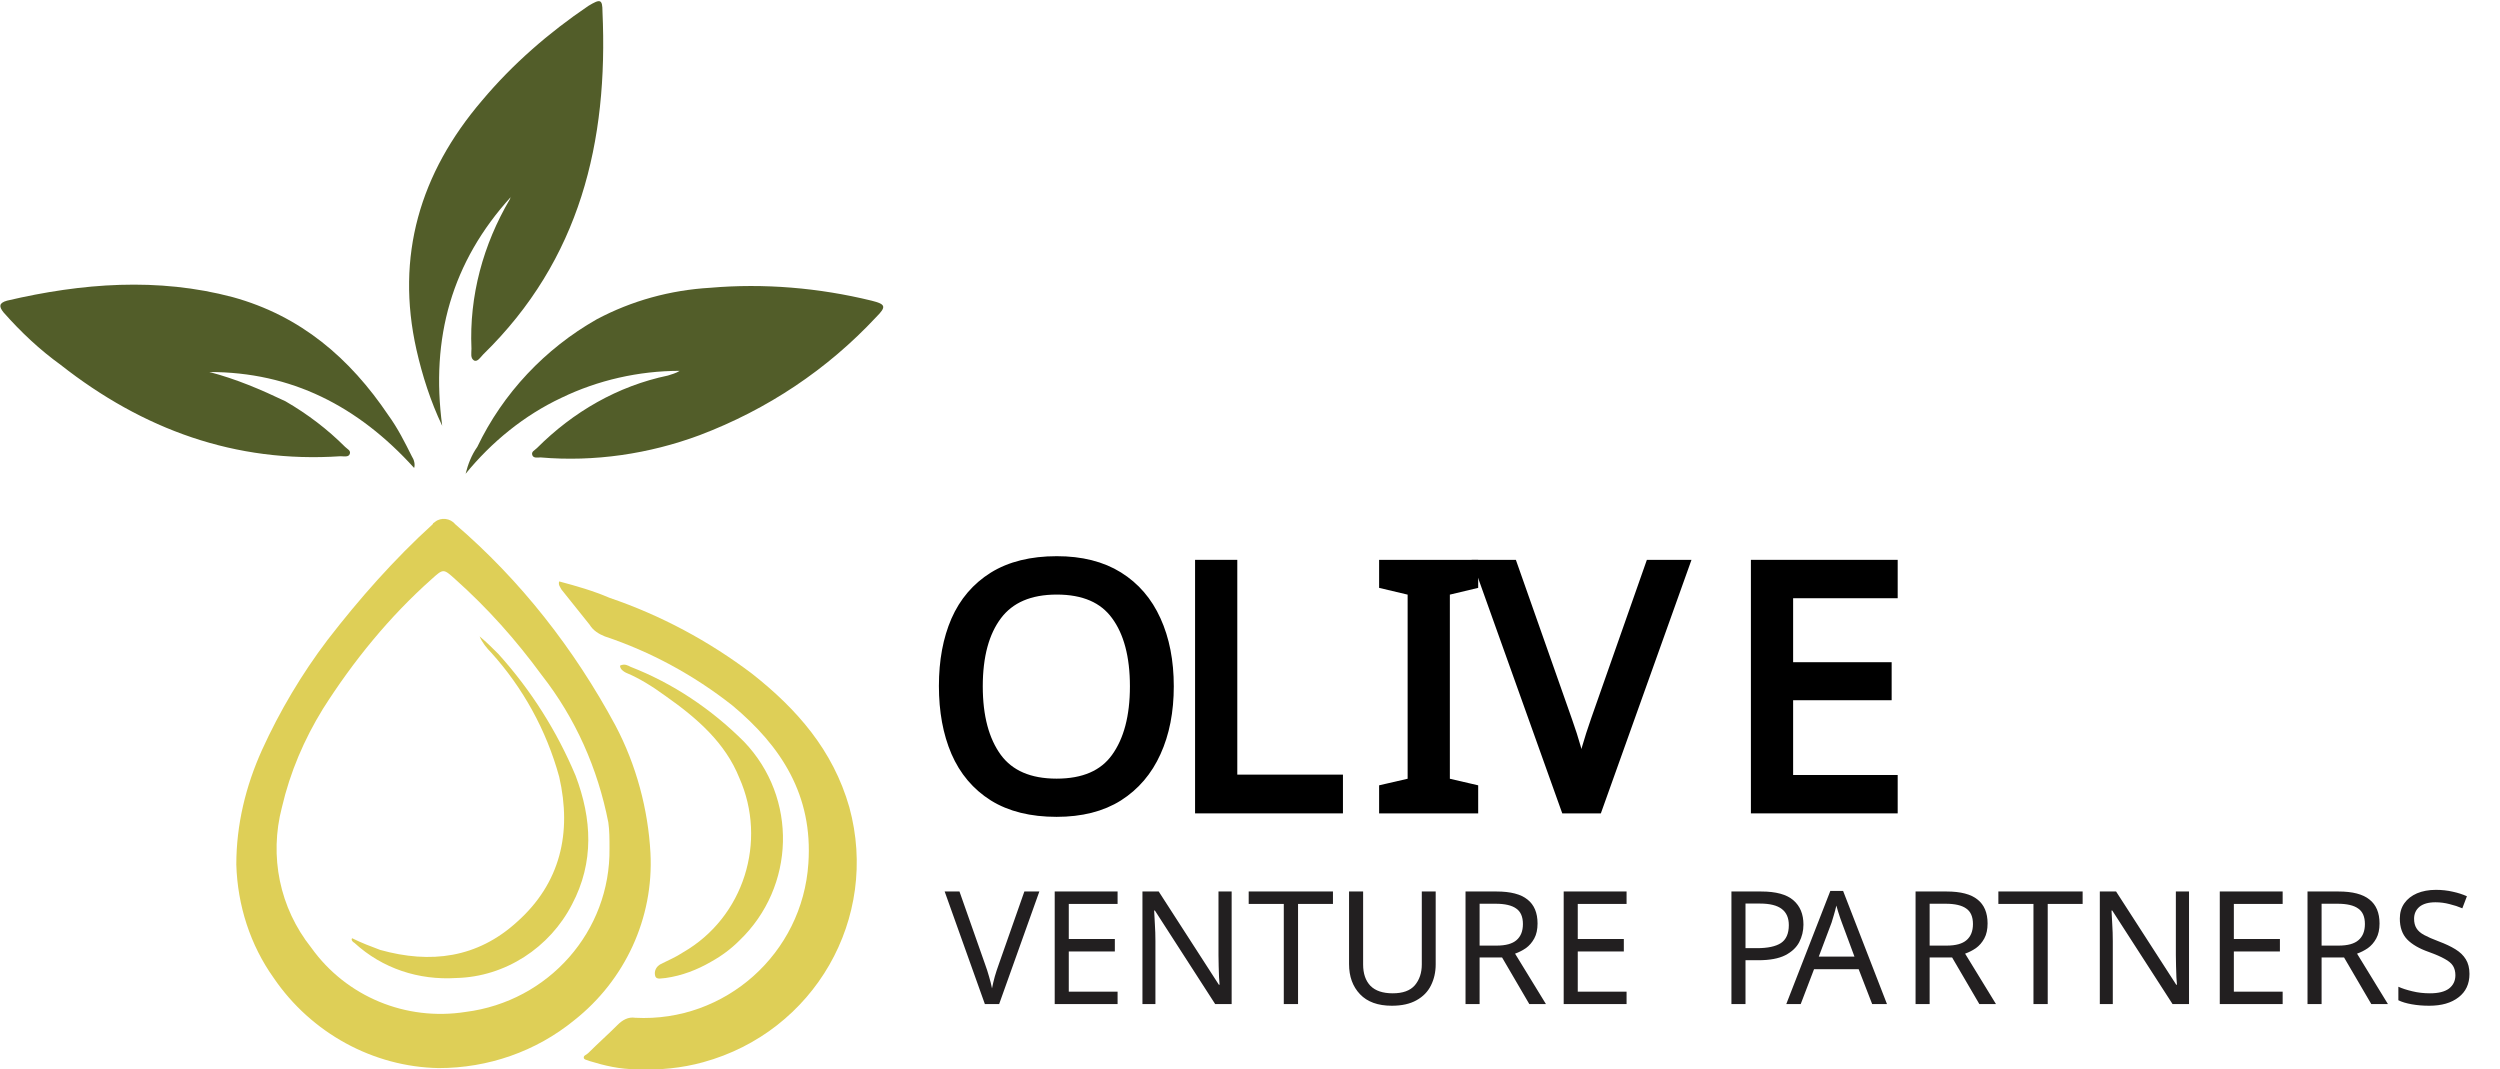
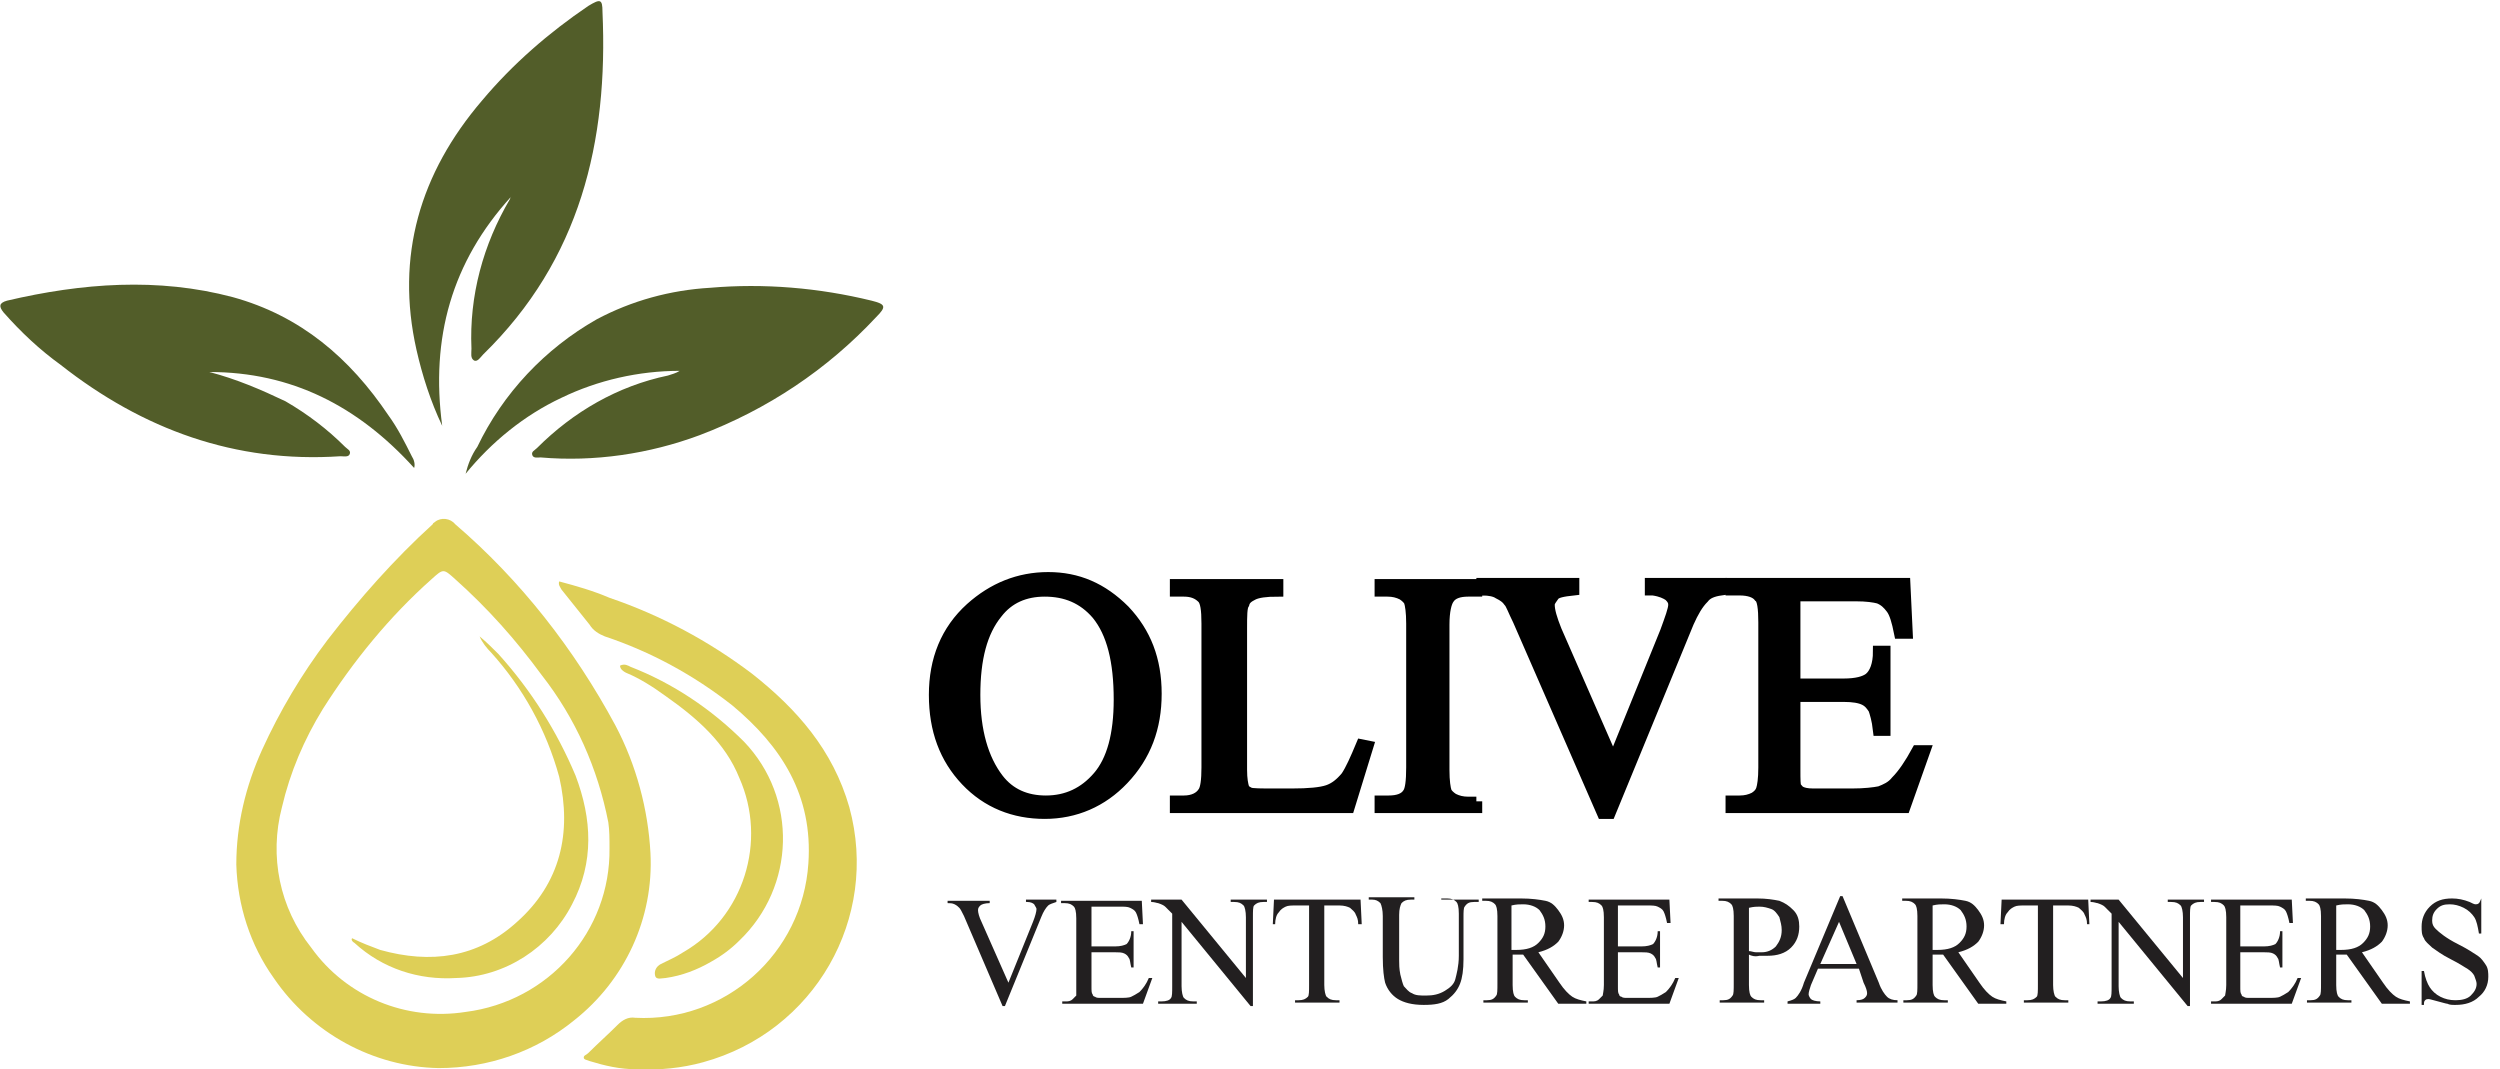
<svg xmlns="http://www.w3.org/2000/svg" version="1.1" id="Layer_1" x="0px" y="0px" viewBox="0 0 213.7 91.3" style="enable-background:new 0 0 213.7 91.3;" xml:space="preserve">
  <style type="text/css">
	.st0{fill:#525D29;}
	.st1{fill:#DECF57;}
- 	.st2{stroke:#000000;stroke-miterlimit:10;}
- 	.st3{font-family:'TimesNewRomanPSMT';}
- 	.st4{font-size:28.949px;}
- 	.st5{fill:#221F20;}
- 	.st6{font-size:13.49px;}
- 	.st7{letter-spacing:-1;}
+ 	.st2{enable-background:new    ;}
+ 	.st3{fill:none;stroke:#000000;stroke-miterlimit:10;}
+ 	.st4{fill:#221F20;}
</style>
  <g id="Layer_2_1_">
    <g id="Layer_1-2">
      <path class="st0" d="M58.1,31.7c-3.5,0-7,0.8-10.1,2.3c-3.2,1.5-6,3.8-8.2,6.5c0.2-0.8,0.5-1.6,1-2.3c2.2-4.6,5.8-8.4,10.2-10.9    c3-1.6,6.3-2.5,9.7-2.7c4.6-0.4,9.3,0,13.8,1.1c1.2,0.3,1.3,0.5,0.4,1.4c-4.2,4.5-9.3,7.9-15.1,10.1c-4.3,1.6-9,2.3-13.6,1.9    c-0.2,0-0.6,0.1-0.7-0.2s0.2-0.4,0.4-0.6c3.1-3.1,6.9-5.3,11.2-6.2C57.4,32,57.8,31.9,58.1,31.7L58.1,31.7z" />
      <path class="st0" d="M43.7,16.8c-5.1,5.6-6.9,12.1-5.9,19.6c-1-2.1-1.7-4.3-2.2-6.5c-1.8-8,0.3-15.1,5.6-21.3    c2.6-3.1,5.7-5.8,9.1-8.1c1-0.6,1.2-0.6,1.2,0.5c0.5,11.1-1.9,21.2-10.2,29.3c-0.2,0.2-0.5,0.7-0.8,0.5s-0.2-0.6-0.2-1    c-0.2-4.5,1-8.9,3.3-12.8C43.6,17,43.6,16.9,43.7,16.8L43.7,16.8z" />
-       <path class="st0" d="M35.4,40c-4.8-5.3-10.5-8.2-17.5-8.2c2.3,0.6,4.4,1.5,6.5,2.5c1.9,1.1,3.6,2.4,5.1,3.9    c0.2,0.2,0.5,0.3,0.4,0.6s-0.5,0.2-0.8,0.2c-9,0.6-16.9-2.3-23.9-7.8c-1.8-1.3-3.4-2.8-4.9-4.5c-0.4-0.5-0.4-0.8,0.3-1    c6.4-1.5,12.9-2,19.3-0.3c5.8,1.6,10,5.2,13.3,10.1c0.8,1.1,1.4,2.3,2,3.5C35.4,39.3,35.5,39.7,35.4,40L35.4,40z" />
+       <path class="st0" d="M35.4,40c-4.8-5.3-10.5-8.2-17.5-8.2c2.3,0.6,4.4,1.5,6.5,2.5c1.9,1.1,3.6,2.4,5.1,3.9    c0.2,0.2,0.5,0.3,0.4,0.6S29.4,39,29.1,39c-9,0.6-16.9-2.3-23.9-7.8c-1.8-1.3-3.4-2.8-4.9-4.5c-0.4-0.5-0.4-0.8,0.3-1    c6.4-1.5,12.9-2,19.3-0.3c5.8,1.6,10,5.2,13.3,10.1c0.8,1.1,1.4,2.3,2,3.5C35.4,39.3,35.5,39.7,35.4,40L35.4,40z" />
      <path class="st1" d="M47.8,49.7c1.5,0.4,2.9,0.8,4.3,1.4c4.4,1.5,8.5,3.7,12.2,6.5c3.8,3,6.9,6.5,8.3,11.4    c2.6,9.5-3,19.2-12.5,21.8c-1.8,0.5-3.8,0.7-5.7,0.6c-1.4,0-2.7-0.3-4-0.7c-0.2-0.1-0.5-0.1-0.5-0.3s0.2-0.2,0.4-0.4    c0.8-0.8,1.7-1.6,2.5-2.4c0.4-0.4,0.9-0.7,1.5-0.6c7.7,0.4,14.3-5.5,14.8-13.2c0.4-5.8-2.3-10-6.5-13.5c-3.3-2.6-7-4.6-10.9-5.9    c-0.5-0.2-1-0.5-1.3-1c-0.8-1-1.6-2-2.4-3C47.9,50.2,47.7,50,47.8,49.7z" />
      <path class="st1" d="M53,56.9c0.4-0.2,0.7,0,0.9,0.1c3.6,1.4,6.9,3.6,9.7,6.4c4.6,4.8,4.4,12.4-0.4,17c-0.7,0.7-1.5,1.3-2.4,1.8    c-1.2,0.7-2.5,1.2-3.9,1.4c-0.3,0-0.8,0.2-0.9-0.2c-0.1-0.4,0.1-0.8,0.5-1c0.6-0.3,1.3-0.6,1.9-1c5.2-3,7.2-9.5,4.8-14.9    c-1.2-3-3.6-5.1-6.3-7c-1.1-0.8-2.2-1.5-3.4-2C53.3,57.4,53,57.2,53,56.9L53,56.9z" />
      <path class="st1" d="M52.6,62c-3.5-6.5-8.1-12.4-13.7-17.2c-0.4-0.5-1.2-0.6-1.7-0.2c-0.1,0.1-0.2,0.1-0.2,0.2    c-3.3,3-6.3,6.4-9,9.9c-2.2,2.9-4.1,6.1-5.6,9.4c-1.4,3.1-2.2,6.4-2.2,9.8c0.1,3.5,1.2,6.9,3.2,9.7c3.2,4.7,8.5,7.6,14.1,7.7    c4.2,0,8.3-1.4,11.6-4.1c4.3-3.4,6.8-8.7,6.5-14.3C55.4,69.2,54.4,65.4,52.6,62z M39.8,86.5c-5.1,0.8-10.2-1.3-13.2-5.5    c-2.7-3.4-3.6-7.8-2.5-12c0.7-3,1.9-5.8,3.5-8.4c2.6-4.1,5.7-7.9,9.3-11.1c1-0.9,1-0.9,2,0c2.8,2.5,5.2,5.2,7.4,8.2    c2.9,3.7,4.8,8,5.7,12.6c0.1,0.7,0.1,1.4,0.1,2.2C52.2,79.6,46.9,85.6,39.8,86.5z" />
      <path class="st1" d="M30.1,80.2c0.8,0.4,1.6,0.7,2.4,1c4.3,1.2,8.3,0.7,11.7-2.4c3.7-3.3,4.7-7.6,3.6-12.4    c-1.1-4-3.1-7.6-5.8-10.6c-0.4-0.4-0.8-0.9-1-1.4c0.6,0.5,1.1,1,1.6,1.5c2.8,3.1,5,6.6,6.6,10.4c1.4,3.7,1.6,7.4-0.3,11    C47,81,43.2,83.5,39,83.6c-3.2,0.2-6.3-0.8-8.7-3C30.1,80.5,30,80.3,30.1,80.2L30.1,80.2z" />
      <g>
-         <text transform="matrix(1 0 0 1 78.9918 69.0273)" class="st2 st3 st4">O</text>
-         <text transform="matrix(1 0 0 1 99.8419 69.0273)" class="st2 st3 st4">L</text>
-         <text transform="matrix(1 0 0 1 117.2306 69.0273)" class="st2 st3 st4">I</text>
-         <text transform="matrix(1 0 0 1 126.504 69.0273)" class="st2 st3 st4">V</text>
-         <text transform="matrix(1 0 0 1 147.3546 69.0273)" class="st2 st3 st4">E</text>
+         <g>
+           <g class="st2">
+             <path d="M89.6,49.4c2.5,0,4.6,0.9,6.5,2.8c1.8,1.9,2.7,4.2,2.7,7.1c0,2.9-0.9,5.3-2.8,7.3c-1.8,1.9-4.1,2.9-6.7,2.9       c-2.6,0-4.9-0.9-6.7-2.8c-1.8-1.9-2.7-4.3-2.7-7.3c0-3,1-5.5,3.1-7.4C84.9,50.3,87.1,49.4,89.6,49.4z M89.3,50.5       c-1.7,0-3.1,0.6-4.1,1.9c-1.3,1.6-1.9,3.9-1.9,7c0,3.1,0.7,5.5,2,7.2c1,1.3,2.4,1.9,4.1,1.9c1.8,0,3.3-0.7,4.5-2.1       c1.2-1.4,1.8-3.6,1.8-6.6c0-3.3-0.6-5.7-1.9-7.3C92.6,51.1,91.1,50.5,89.3,50.5z" />
+           </g>
+           <g class="st2">
+             <path class="st3" d="M89.6,49.4c2.5,0,4.6,0.9,6.5,2.8c1.8,1.9,2.7,4.2,2.7,7.1c0,2.9-0.9,5.3-2.8,7.3       c-1.8,1.9-4.1,2.9-6.7,2.9c-2.6,0-4.9-0.9-6.7-2.8c-1.8-1.9-2.7-4.3-2.7-7.3c0-3,1-5.5,3.1-7.4C84.9,50.3,87.1,49.4,89.6,49.4z        M89.3,50.5c-1.7,0-3.1,0.6-4.1,1.9c-1.3,1.6-1.9,3.9-1.9,7c0,3.1,0.7,5.5,2,7.2c1,1.3,2.4,1.9,4.1,1.9c1.8,0,3.3-0.7,4.5-2.1       c1.2-1.4,1.8-3.6,1.8-6.6c0-3.3-0.6-5.7-1.9-7.3C92.6,51.1,91.1,50.5,89.3,50.5z" />
+           </g>
+           <g class="st2">
+             <path d="M116.4,63.7l0.5,0.1l-1.6,5.2h-14.8v-0.5h0.7c0.8,0,1.4-0.3,1.7-0.8c0.2-0.3,0.3-1,0.3-2.1V53.3c0-1.2-0.1-1.9-0.4-2.2       c-0.4-0.4-0.9-0.6-1.6-0.6h-0.7v-0.5h8.7v0.5c-1,0-1.7,0.1-2.1,0.3c-0.4,0.2-0.7,0.4-0.8,0.8c-0.2,0.3-0.2,1-0.2,2.2v12       c0,0.8,0.1,1.3,0.2,1.6c0.1,0.2,0.3,0.3,0.5,0.4c0.2,0.1,1,0.1,2.2,0.1h1.4c1.5,0,2.5-0.1,3.1-0.3s1.1-0.6,1.6-1.2       C115.5,65.8,115.9,64.9,116.4,63.7z" />
+           </g>
+           <g class="st2">
+             <path class="st3" d="M116.4,63.7l0.5,0.1l-1.6,5.2h-14.8v-0.5h0.7c0.8,0,1.4-0.3,1.7-0.8c0.2-0.3,0.3-1,0.3-2.1V53.3       c0-1.2-0.1-1.9-0.4-2.2c-0.4-0.4-0.9-0.6-1.6-0.6h-0.7v-0.5h8.7v0.5c-1,0-1.7,0.1-2.1,0.3c-0.4,0.2-0.7,0.4-0.8,0.8       c-0.2,0.3-0.2,1-0.2,2.2v12c0,0.8,0.1,1.3,0.2,1.6c0.1,0.2,0.3,0.3,0.5,0.4c0.2,0.1,1,0.1,2.2,0.1h1.4c1.5,0,2.5-0.1,3.1-0.3       s1.1-0.6,1.6-1.2C115.5,65.8,115.9,64.9,116.4,63.7z" />
+           </g>
+           <g class="st2">
+             <path d="M126.2,68.5V69H118v-0.5h0.7c0.8,0,1.4-0.2,1.7-0.7c0.2-0.3,0.3-1,0.3-2.2V53.3c0-1-0.1-1.6-0.2-1.9       c-0.1-0.2-0.3-0.4-0.6-0.6c-0.4-0.2-0.8-0.3-1.3-0.3H118v-0.5h8.2v0.5h-0.7c-0.8,0-1.4,0.2-1.7,0.7c-0.2,0.3-0.4,1-0.4,2.2       v12.4c0,1,0.1,1.6,0.2,1.9c0.1,0.2,0.3,0.4,0.6,0.6c0.4,0.2,0.8,0.3,1.3,0.3H126.2z" />
+           </g>
+           <g class="st2">
+             <path class="st3" d="M126.2,68.5V69H118v-0.5h0.7c0.8,0,1.4-0.2,1.7-0.7c0.2-0.3,0.3-1,0.3-2.2V53.3c0-1-0.1-1.6-0.2-1.9       c-0.1-0.2-0.3-0.4-0.6-0.6c-0.4-0.2-0.8-0.3-1.3-0.3H118v-0.5h8.2v0.5h-0.7c-0.8,0-1.4,0.2-1.7,0.7c-0.2,0.3-0.4,1-0.4,2.2       v12.4c0,1,0.1,1.6,0.2,1.9c0.1,0.2,0.3,0.4,0.6,0.6c0.4,0.2,0.8,0.3,1.3,0.3H126.2z" />
+           </g>
+           <g class="st2">
+             <path d="M147.1,49.9v0.5c-0.7,0.1-1.2,0.3-1.5,0.7c-0.5,0.5-0.9,1.2-1.3,2.1l-6.7,16.3H137l-7.2-16.5c-0.4-0.8-0.6-1.4-0.8-1.6       c-0.2-0.3-0.5-0.5-0.9-0.7c-0.3-0.2-0.8-0.3-1.4-0.3v-0.5h7.8v0.5c-0.9,0.1-1.5,0.2-1.7,0.5s-0.4,0.5-0.4,0.8       c0,0.5,0.2,1.2,0.6,2.2l4.9,11.2l4.5-11.1c0.4-1.1,0.7-1.9,0.7-2.3c0-0.3-0.1-0.5-0.4-0.8c-0.3-0.2-0.7-0.4-1.4-0.5       c0,0-0.1,0-0.2,0v-0.5H147.1z" />
+           </g>
+           <g class="st2">
+             <path class="st3" d="M147.1,49.9v0.5c-0.7,0.1-1.2,0.3-1.5,0.7c-0.5,0.5-0.9,1.2-1.3,2.1l-6.7,16.3H137l-7.2-16.5       c-0.4-0.8-0.6-1.4-0.8-1.6c-0.2-0.3-0.5-0.5-0.9-0.7c-0.3-0.2-0.8-0.3-1.4-0.3v-0.5h7.8v0.5c-0.9,0.1-1.5,0.2-1.7,0.5       s-0.4,0.5-0.4,0.8c0,0.5,0.2,1.2,0.6,2.2l4.9,11.2l4.5-11.1c0.4-1.1,0.7-1.9,0.7-2.3c0-0.3-0.1-0.5-0.4-0.8       c-0.3-0.2-0.7-0.4-1.4-0.5c0,0-0.1,0-0.2,0v-0.5H147.1z" />
+           </g>
+           <g class="st2">
+             <path d="M153.4,50.9v7.6h4.2c1.1,0,1.8-0.2,2.2-0.5c0.5-0.4,0.8-1.2,0.8-2.3h0.5v6.7h-0.5c-0.1-0.9-0.3-1.5-0.4-1.8       c-0.2-0.3-0.4-0.6-0.8-0.8c-0.4-0.2-1-0.3-1.8-0.3h-4.2v6.3c0,0.8,0,1.4,0.1,1.5s0.2,0.3,0.4,0.4c0.2,0.1,0.5,0.2,1.1,0.2h3.3       c1.1,0,1.9-0.1,2.4-0.2c0.5-0.2,1-0.4,1.4-0.9c0.6-0.6,1.2-1.5,1.8-2.6h0.6l-1.7,4.8h-14.8v-0.5h0.7c0.5,0,0.9-0.1,1.3-0.3       c0.3-0.2,0.5-0.4,0.6-0.7s0.2-0.9,0.2-1.9V53.2c0-1.2-0.1-2-0.4-2.2c-0.3-0.4-0.9-0.6-1.7-0.6h-0.7v-0.5h14.8l0.2,4.2h-0.6       c-0.2-1-0.4-1.7-0.7-2.1s-0.6-0.7-1.1-0.9c-0.4-0.1-1-0.2-2-0.2H153.4z" />
+           </g>
+           <g class="st2">
+             <path class="st3" d="M153.4,50.9v7.6h4.2c1.1,0,1.8-0.2,2.2-0.5c0.5-0.4,0.8-1.2,0.8-2.3h0.5v6.7h-0.5       c-0.1-0.9-0.3-1.5-0.4-1.8c-0.2-0.3-0.4-0.6-0.8-0.8c-0.4-0.2-1-0.3-1.8-0.3h-4.2v6.3c0,0.8,0,1.4,0.1,1.5s0.2,0.3,0.4,0.4       c0.2,0.1,0.5,0.2,1.1,0.2h3.3c1.1,0,1.9-0.1,2.4-0.2c0.5-0.2,1-0.4,1.4-0.9c0.6-0.6,1.2-1.5,1.8-2.6h0.6l-1.7,4.8h-14.8v-0.5       h0.7c0.5,0,0.9-0.1,1.3-0.3c0.3-0.2,0.5-0.4,0.6-0.7s0.2-0.9,0.2-1.9V53.2c0-1.2-0.1-2-0.4-2.2c-0.3-0.4-0.9-0.6-1.7-0.6h-0.7       v-0.5h14.8l0.2,4.2h-0.6c-0.2-1-0.4-1.7-0.7-2.1s-0.6-0.7-1.1-0.9c-0.4-0.1-1-0.2-2-0.2H153.4z" />
+           </g>
+         </g>
+         <g class="st2">
+           <path class="st4" d="M90.3,76.9v0.2c-0.3,0.1-0.6,0.2-0.7,0.3c-0.2,0.2-0.4,0.5-0.6,1L85.9,86h-0.2l-3.3-7.7      c-0.2-0.4-0.3-0.6-0.4-0.7c-0.1-0.1-0.2-0.2-0.4-0.3c-0.2-0.1-0.4-0.1-0.6-0.1v-0.2h3.6v0.2c-0.4,0-0.7,0.1-0.8,0.2      c-0.1,0.1-0.2,0.2-0.2,0.4c0,0.2,0.1,0.6,0.3,1l2.3,5.2l2.1-5.2c0.2-0.5,0.3-0.9,0.3-1.1c0-0.1-0.1-0.2-0.2-0.4      c-0.1-0.1-0.3-0.2-0.6-0.2c0,0-0.1,0-0.1,0v-0.2H90.3z" />
+           <path class="st4" d="M93.3,77.4v3.5h2c0.5,0,0.8-0.1,1-0.2c0.2-0.2,0.4-0.6,0.4-1.1h0.2v3.1h-0.2c-0.1-0.4-0.1-0.7-0.2-0.8      c-0.1-0.2-0.2-0.3-0.4-0.4c-0.2-0.1-0.5-0.1-0.8-0.1h-2v2.9c0,0.4,0,0.6,0.1,0.7c0,0.1,0.1,0.2,0.2,0.2c0.1,0.1,0.3,0.1,0.5,0.1      h1.5c0.5,0,0.9,0,1.1-0.1s0.4-0.2,0.7-0.4c0.3-0.3,0.6-0.7,0.8-1.2h0.3l-0.8,2.2h-6.9v-0.2h0.3c0.2,0,0.4,0,0.6-0.2      c0.1-0.1,0.2-0.2,0.3-0.3C92,85,92,84.7,92,84.3v-5.8c0-0.6-0.1-0.9-0.2-1c-0.2-0.2-0.4-0.3-0.8-0.3h-0.3v-0.2h6.9l0.1,2h-0.3      c-0.1-0.5-0.2-0.8-0.3-1c-0.1-0.2-0.3-0.3-0.5-0.4c-0.2-0.1-0.5-0.1-0.9-0.1H93.3z" />
+           <path class="st4" d="M98.6,76.9h2.4l5.5,6.7v-5.2c0-0.5-0.1-0.9-0.2-1c-0.2-0.2-0.4-0.3-0.8-0.3h-0.3v-0.2h3.1v0.2H108      c-0.4,0-0.6,0.1-0.8,0.3c-0.1,0.1-0.1,0.5-0.1,1V86h-0.2l-5.9-7.2v5.5c0,0.5,0.1,0.9,0.2,1c0.2,0.2,0.4,0.3,0.8,0.3h0.3v0.2H99      v-0.2h0.3c0.4,0,0.7-0.1,0.8-0.3c0.1-0.1,0.1-0.5,0.1-1v-6.2c-0.3-0.3-0.5-0.5-0.6-0.6s-0.3-0.2-0.6-0.3c-0.1,0-0.3-0.1-0.6-0.1      V76.9z" />
+           <path class="st4" d="M116.3,76.9l0.1,2.1h-0.3c0-0.4-0.1-0.6-0.2-0.8c-0.1-0.3-0.3-0.4-0.5-0.6c-0.2-0.1-0.5-0.2-0.9-0.2h-1.3      v6.8c0,0.5,0.1,0.9,0.2,1c0.2,0.2,0.4,0.3,0.8,0.3h0.3v0.2h-3.8v-0.2h0.3c0.4,0,0.6-0.1,0.8-0.3c0.1-0.1,0.1-0.5,0.1-1v-6.8      h-1.1c-0.4,0-0.7,0-0.9,0.1c-0.2,0.1-0.4,0.2-0.6,0.5c-0.2,0.2-0.3,0.6-0.3,1h-0.2l0.1-2.1H116.3z" />
+           <path class="st4" d="M123.2,77.1v-0.2h3.2v0.2H126c-0.4,0-0.6,0.1-0.8,0.4c-0.1,0.1-0.1,0.5-0.1,0.9v3.6c0,0.9-0.1,1.6-0.3,2.1      s-0.5,0.9-1,1.3s-1.2,0.5-2.1,0.5c-1,0-1.7-0.2-2.2-0.5c-0.5-0.3-0.9-0.8-1.1-1.4c-0.1-0.4-0.2-1.1-0.2-2.2v-3.5      c0-0.5-0.1-0.9-0.2-1.1c-0.2-0.2-0.4-0.3-0.7-0.3h-0.3v-0.2h3.9v0.2h-0.3c-0.4,0-0.6,0.1-0.8,0.3c-0.1,0.2-0.2,0.5-0.2,1v3.9      c0,0.3,0,0.7,0.1,1.2c0.1,0.4,0.2,0.8,0.3,1c0.2,0.2,0.4,0.5,0.7,0.6c0.3,0.2,0.7,0.2,1.2,0.2c0.6,0,1.1-0.1,1.6-0.4      c0.5-0.3,0.8-0.6,0.9-1s0.3-1.1,0.3-2v-3.6c0-0.6-0.1-0.9-0.2-1c-0.2-0.2-0.4-0.3-0.8-0.3H123.2z" />
+           <path class="st4" d="M135.6,85.8h-2.4l-3-4.2c-0.2,0-0.4,0-0.5,0c-0.1,0-0.1,0-0.2,0c-0.1,0-0.1,0-0.2,0v2.6      c0,0.6,0.1,0.9,0.2,1c0.2,0.2,0.4,0.3,0.8,0.3h0.3v0.2h-3.8v-0.2h0.3c0.4,0,0.6-0.1,0.8-0.4c0.1-0.1,0.1-0.5,0.1-1v-5.8      c0-0.6-0.1-0.9-0.2-1c-0.2-0.2-0.4-0.3-0.8-0.3h-0.3v-0.2h3.3c0.9,0,1.6,0.1,2.1,0.2c0.5,0.1,0.8,0.4,1.1,0.8      c0.3,0.4,0.5,0.8,0.5,1.3c0,0.5-0.2,1-0.5,1.4c-0.4,0.4-0.9,0.7-1.7,0.9l1.8,2.6c0.4,0.6,0.8,1,1.1,1.2s0.7,0.3,1.2,0.4V85.8z       M129.2,81.2c0.1,0,0.2,0,0.2,0c0.1,0,0.1,0,0.2,0c0.9,0,1.5-0.2,1.9-0.6c0.4-0.4,0.6-0.8,0.6-1.4c0-0.6-0.2-1-0.5-1.4      c-0.3-0.3-0.8-0.5-1.4-0.5c-0.3,0-0.6,0-1,0.1V81.2z" />
+           <path class="st4" d="M138.3,77.4v3.5h2c0.5,0,0.8-0.1,1-0.2c0.2-0.2,0.4-0.6,0.4-1.1h0.2v3.1h-0.2c-0.1-0.4-0.1-0.7-0.2-0.8      c-0.1-0.2-0.2-0.3-0.4-0.4s-0.5-0.1-0.8-0.1h-2v2.9c0,0.4,0,0.6,0.1,0.7c0,0.1,0.1,0.2,0.2,0.2c0.1,0.1,0.3,0.1,0.5,0.1h1.5      c0.5,0,0.9,0,1.1-0.1s0.4-0.2,0.7-0.4c0.3-0.3,0.6-0.7,0.8-1.2h0.3l-0.8,2.2h-6.9v-0.2h0.3c0.2,0,0.4,0,0.6-0.2      c0.1-0.1,0.2-0.2,0.3-0.3c0-0.1,0.1-0.4,0.1-0.9v-5.8c0-0.6-0.1-0.9-0.2-1c-0.2-0.2-0.4-0.3-0.8-0.3h-0.3v-0.2h6.9l0.1,2h-0.3      c-0.1-0.5-0.2-0.8-0.3-1c-0.1-0.2-0.3-0.3-0.5-0.4c-0.2-0.1-0.5-0.1-0.9-0.1H138.3z" />
+         </g>
+         <g class="st2">
+           <path class="st4" d="M149.5,81.6v2.6c0,0.6,0.1,0.9,0.2,1c0.2,0.2,0.4,0.3,0.8,0.3h0.3v0.2h-3.8v-0.2h0.3c0.4,0,0.6-0.1,0.8-0.4      c0.1-0.1,0.1-0.5,0.1-1v-5.8c0-0.6-0.1-0.9-0.2-1c-0.2-0.2-0.4-0.3-0.8-0.3h-0.3v-0.2h3.3c0.8,0,1.4,0.1,1.9,0.2      c0.5,0.2,0.8,0.4,1.2,0.8s0.5,0.9,0.5,1.4c0,0.7-0.2,1.3-0.7,1.8c-0.5,0.5-1.2,0.7-2,0.7c-0.2,0-0.4,0-0.7,0      C150,81.8,149.7,81.7,149.5,81.6z M149.5,81.3c0.2,0,0.4,0.1,0.6,0.1c0.2,0,0.3,0,0.5,0c0.5,0,0.9-0.2,1.2-0.5      c0.3-0.4,0.5-0.8,0.5-1.4c0-0.4-0.1-0.7-0.2-1.1c-0.2-0.3-0.4-0.6-0.7-0.7s-0.6-0.2-1-0.2c-0.2,0-0.5,0-0.9,0.1V81.3z" />
+         </g>
+         <g class="st2">
+           <path class="st4" d="M158.9,82.8h-3.5l-0.6,1.4c-0.1,0.3-0.2,0.6-0.2,0.8c0,0.1,0.1,0.3,0.2,0.4c0.1,0.1,0.4,0.2,0.8,0.2v0.2      h-2.8v-0.2c0.4-0.1,0.6-0.2,0.7-0.3c0.2-0.2,0.5-0.6,0.7-1.3l3.1-7.4h0.2l3.1,7.4c0.2,0.6,0.5,1,0.7,1.2      c0.2,0.2,0.5,0.3,0.9,0.3v0.2h-3.5v-0.2c0.4,0,0.6-0.1,0.7-0.2c0.1-0.1,0.2-0.2,0.2-0.4c0-0.2-0.1-0.5-0.3-0.9L158.9,82.8z       M158.7,82.4l-1.5-3.6l-1.6,3.6H158.7z" />
+         </g>
+         <g class="st2">
+           <path class="st4" d="M171.5,85.8h-2.4l-3-4.2c-0.2,0-0.4,0-0.5,0c-0.1,0-0.1,0-0.2,0s-0.1,0-0.2,0v2.6c0,0.6,0.1,0.9,0.2,1      c0.2,0.2,0.4,0.3,0.8,0.3h0.3v0.2h-3.8v-0.2h0.3c0.4,0,0.6-0.1,0.8-0.4c0.1-0.1,0.1-0.5,0.1-1v-5.8c0-0.6-0.1-0.9-0.2-1      c-0.2-0.2-0.4-0.3-0.8-0.3h-0.3v-0.2h3.3c0.9,0,1.6,0.1,2.1,0.2c0.5,0.1,0.8,0.4,1.1,0.8c0.3,0.4,0.5,0.8,0.5,1.3      c0,0.5-0.2,1-0.5,1.4c-0.4,0.4-0.9,0.7-1.7,0.9l1.8,2.6c0.4,0.6,0.8,1,1.1,1.2s0.7,0.3,1.2,0.4V85.8z M165.2,81.2      c0.1,0,0.2,0,0.2,0s0.1,0,0.2,0c0.9,0,1.5-0.2,1.9-0.6c0.4-0.4,0.6-0.8,0.6-1.4c0-0.6-0.2-1-0.5-1.4c-0.3-0.3-0.8-0.5-1.4-0.5      c-0.3,0-0.6,0-1,0.1V81.2z" />
+         </g>
+         <g class="st2">
+           <path class="st4" d="M178.5,76.9l0.1,2.1h-0.2c0-0.4-0.1-0.6-0.2-0.8c-0.1-0.3-0.3-0.4-0.5-0.6c-0.2-0.1-0.5-0.2-0.9-0.2h-1.3      v6.8c0,0.5,0.1,0.9,0.2,1c0.2,0.2,0.4,0.3,0.8,0.3h0.3v0.2h-3.8v-0.2h0.3c0.4,0,0.6-0.1,0.8-0.3c0.1-0.1,0.1-0.5,0.1-1v-6.8      h-1.1c-0.4,0-0.7,0-0.9,0.1c-0.2,0.1-0.4,0.2-0.6,0.5c-0.2,0.2-0.3,0.6-0.3,1h-0.3l0.1-2.1H178.5z" />
+           <path class="st4" d="M178.7,76.9h2.4l5.5,6.7v-5.2c0-0.5-0.1-0.9-0.2-1c-0.2-0.2-0.4-0.3-0.8-0.3h-0.3v-0.2h3.1v0.2h-0.3      c-0.4,0-0.6,0.1-0.8,0.3c-0.1,0.1-0.1,0.5-0.1,1V86H187l-5.9-7.2v5.5c0,0.5,0.1,0.9,0.2,1c0.2,0.2,0.4,0.3,0.8,0.3h0.3v0.2h-3.1      v-0.2h0.3c0.4,0,0.7-0.1,0.8-0.3c0.1-0.1,0.1-0.5,0.1-1v-6.2c-0.3-0.3-0.5-0.5-0.6-0.6s-0.3-0.2-0.6-0.3c-0.1,0-0.3-0.1-0.6-0.1      V76.9z" />
+           <path class="st4" d="M191.5,77.4v3.5h2c0.5,0,0.8-0.1,1-0.2c0.2-0.2,0.4-0.6,0.4-1.1h0.2v3.1h-0.2c-0.1-0.4-0.1-0.7-0.2-0.8      c-0.1-0.2-0.2-0.3-0.4-0.4s-0.5-0.1-0.8-0.1h-2v2.9c0,0.4,0,0.6,0.1,0.7c0,0.1,0.1,0.2,0.2,0.2c0.1,0.1,0.3,0.1,0.5,0.1h1.5      c0.5,0,0.9,0,1.1-0.1s0.4-0.2,0.7-0.4c0.3-0.3,0.6-0.7,0.8-1.2h0.3l-0.8,2.2h-6.9v-0.2h0.3c0.2,0,0.4,0,0.6-0.2      c0.1-0.1,0.2-0.2,0.3-0.3c0-0.1,0.1-0.4,0.1-0.9v-5.8c0-0.6-0.1-0.9-0.2-1c-0.2-0.2-0.4-0.3-0.8-0.3h-0.3v-0.2h6.9l0.1,2h-0.3      c-0.1-0.5-0.2-0.8-0.3-1c-0.1-0.2-0.3-0.3-0.5-0.4c-0.2-0.1-0.5-0.1-0.9-0.1H191.5z" />
+           <path class="st4" d="M206,85.8h-2.4l-3-4.2c-0.2,0-0.4,0-0.5,0c-0.1,0-0.1,0-0.2,0s-0.1,0-0.2,0v2.6c0,0.6,0.1,0.9,0.2,1      c0.2,0.2,0.4,0.3,0.8,0.3h0.3v0.2h-3.8v-0.2h0.3c0.4,0,0.6-0.1,0.8-0.4c0.1-0.1,0.1-0.5,0.1-1v-5.8c0-0.6-0.1-0.9-0.2-1      c-0.2-0.2-0.4-0.3-0.8-0.3h-0.3v-0.2h3.3c0.9,0,1.6,0.1,2.1,0.2c0.5,0.1,0.8,0.4,1.1,0.8c0.3,0.4,0.5,0.8,0.5,1.3      c0,0.5-0.2,1-0.5,1.4c-0.4,0.4-0.9,0.7-1.7,0.9l1.8,2.6c0.4,0.6,0.8,1,1.1,1.2s0.7,0.3,1.2,0.4V85.8z M199.7,81.2      c0.1,0,0.2,0,0.2,0s0.1,0,0.2,0c0.9,0,1.5-0.2,1.9-0.6c0.4-0.4,0.6-0.8,0.6-1.4c0-0.6-0.2-1-0.5-1.4c-0.3-0.3-0.8-0.5-1.4-0.5      c-0.3,0-0.6,0-1,0.1V81.2z" />
+           <path class="st4" d="M212.1,76.7v3.1h-0.2c-0.1-0.6-0.2-1.1-0.4-1.4s-0.5-0.6-0.9-0.8c-0.4-0.2-0.8-0.3-1.2-0.3      c-0.5,0-0.8,0.1-1.1,0.4c-0.3,0.3-0.4,0.6-0.4,1c0,0.3,0.1,0.5,0.3,0.7c0.3,0.3,0.9,0.8,1.9,1.3c0.8,0.4,1.4,0.8,1.7,1      c0.3,0.2,0.5,0.5,0.7,0.8c0.2,0.3,0.2,0.7,0.2,1c0,0.7-0.3,1.3-0.8,1.7c-0.5,0.5-1.2,0.7-2,0.7c-0.3,0-0.5,0-0.7-0.1      c-0.1,0-0.4-0.1-0.8-0.2c-0.4-0.1-0.7-0.2-0.8-0.2c-0.1,0-0.2,0-0.3,0.1c-0.1,0.1-0.1,0.2-0.1,0.4h-0.2V83h0.2      c0.1,0.6,0.3,1.1,0.5,1.4c0.2,0.3,0.5,0.6,0.9,0.8s0.8,0.3,1.3,0.3c0.5,0,1-0.1,1.3-0.4s0.5-0.6,0.5-1c0-0.2-0.1-0.4-0.2-0.7      c-0.1-0.2-0.3-0.4-0.6-0.6c-0.2-0.1-0.6-0.4-1.4-0.8c-0.8-0.4-1.3-0.8-1.6-1c-0.3-0.3-0.6-0.5-0.7-0.8c-0.2-0.3-0.2-0.6-0.2-1      c0-0.6,0.2-1.2,0.7-1.7c0.5-0.5,1.1-0.7,1.9-0.7c0.5,0,1,0.1,1.5,0.3c0.2,0.1,0.4,0.2,0.5,0.2c0.1,0,0.2,0,0.3-0.1      c0.1-0.1,0.1-0.2,0.2-0.4H212.1z" />
+         </g>
      </g>
-       <text transform="matrix(1 0 0 1 80.75 85.83)" class="st5 st3 st6">VENTURE</text>
-       <text transform="matrix(1 0 0 1 143.68 85.83)" class="st5 st3 st6"> </text>
-       <text transform="matrix(1 0 0 1 146.69 85.83)" class="st5 st3 st6 st7">P</text>
-       <text transform="matrix(1 0 0 1 152.69 85.83)" class="st5 st3 st6">A</text>
-       <text transform="matrix(1 0 0 1 162.43 85.83)" class="st5 st3 st6">R</text>
-       <text transform="matrix(1 0 0 1 170.68 85.83)" class="st5 st3 st6">TNERS</text>
    </g>
  </g>
</svg>
